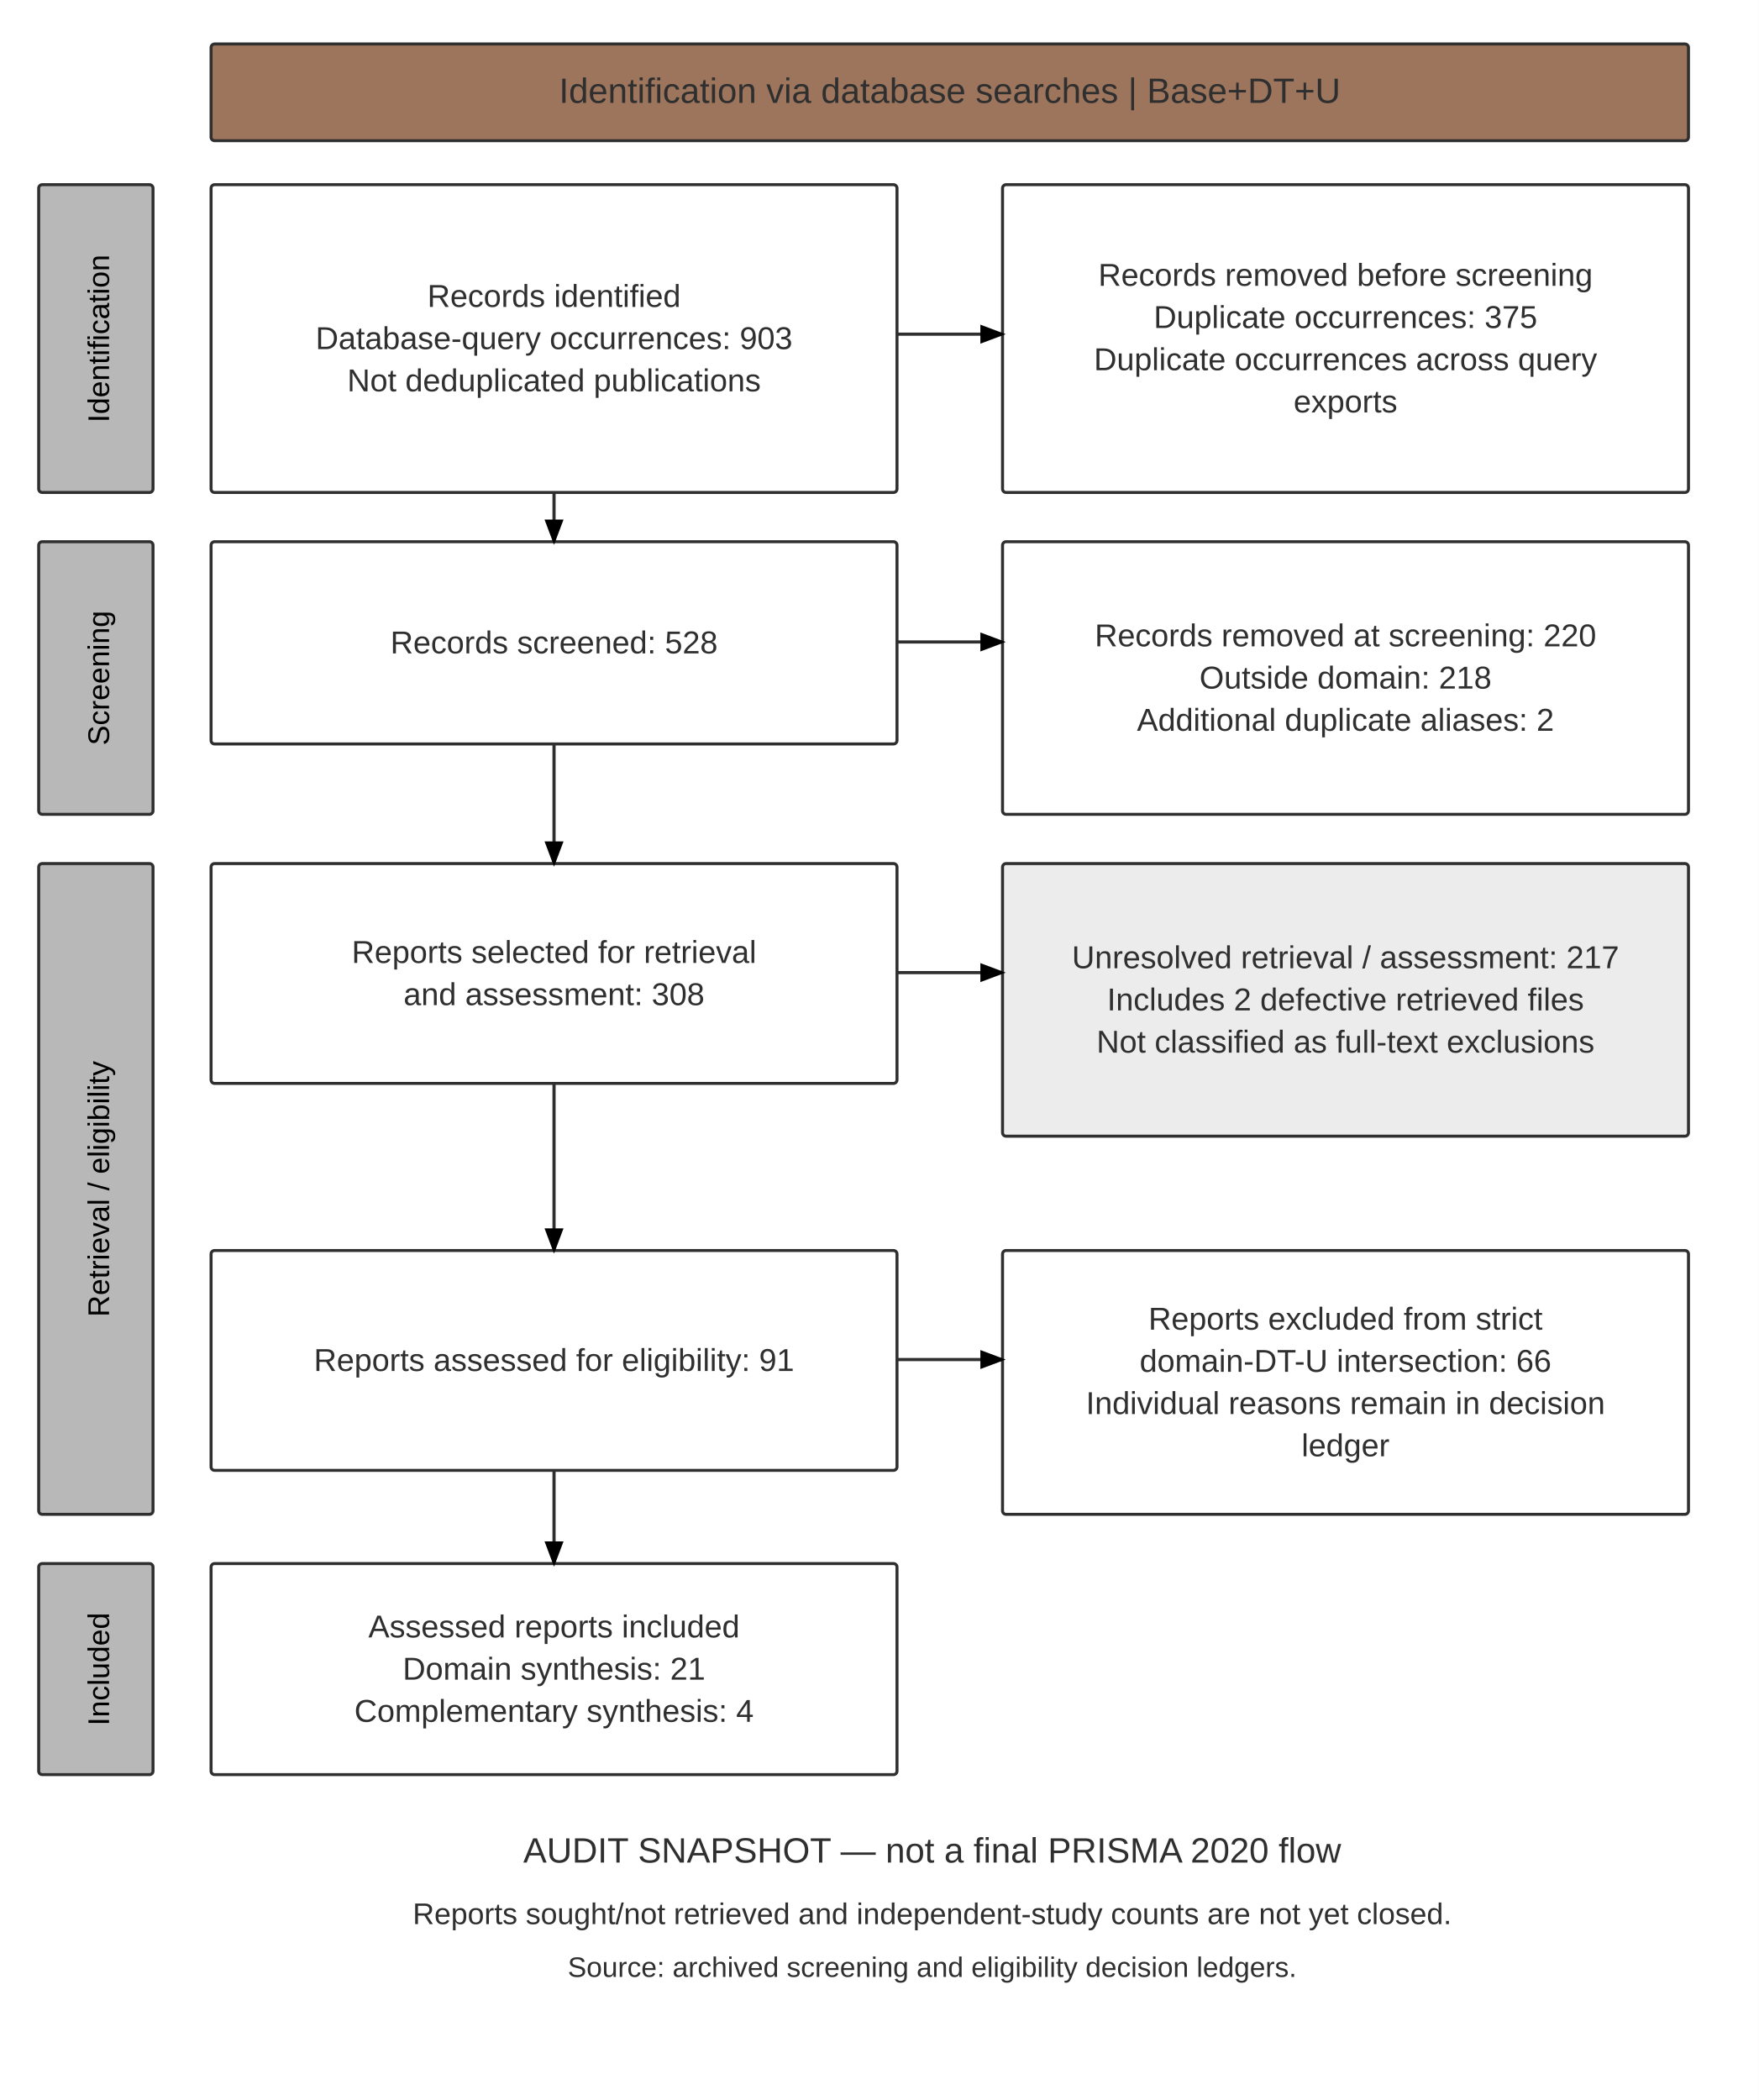
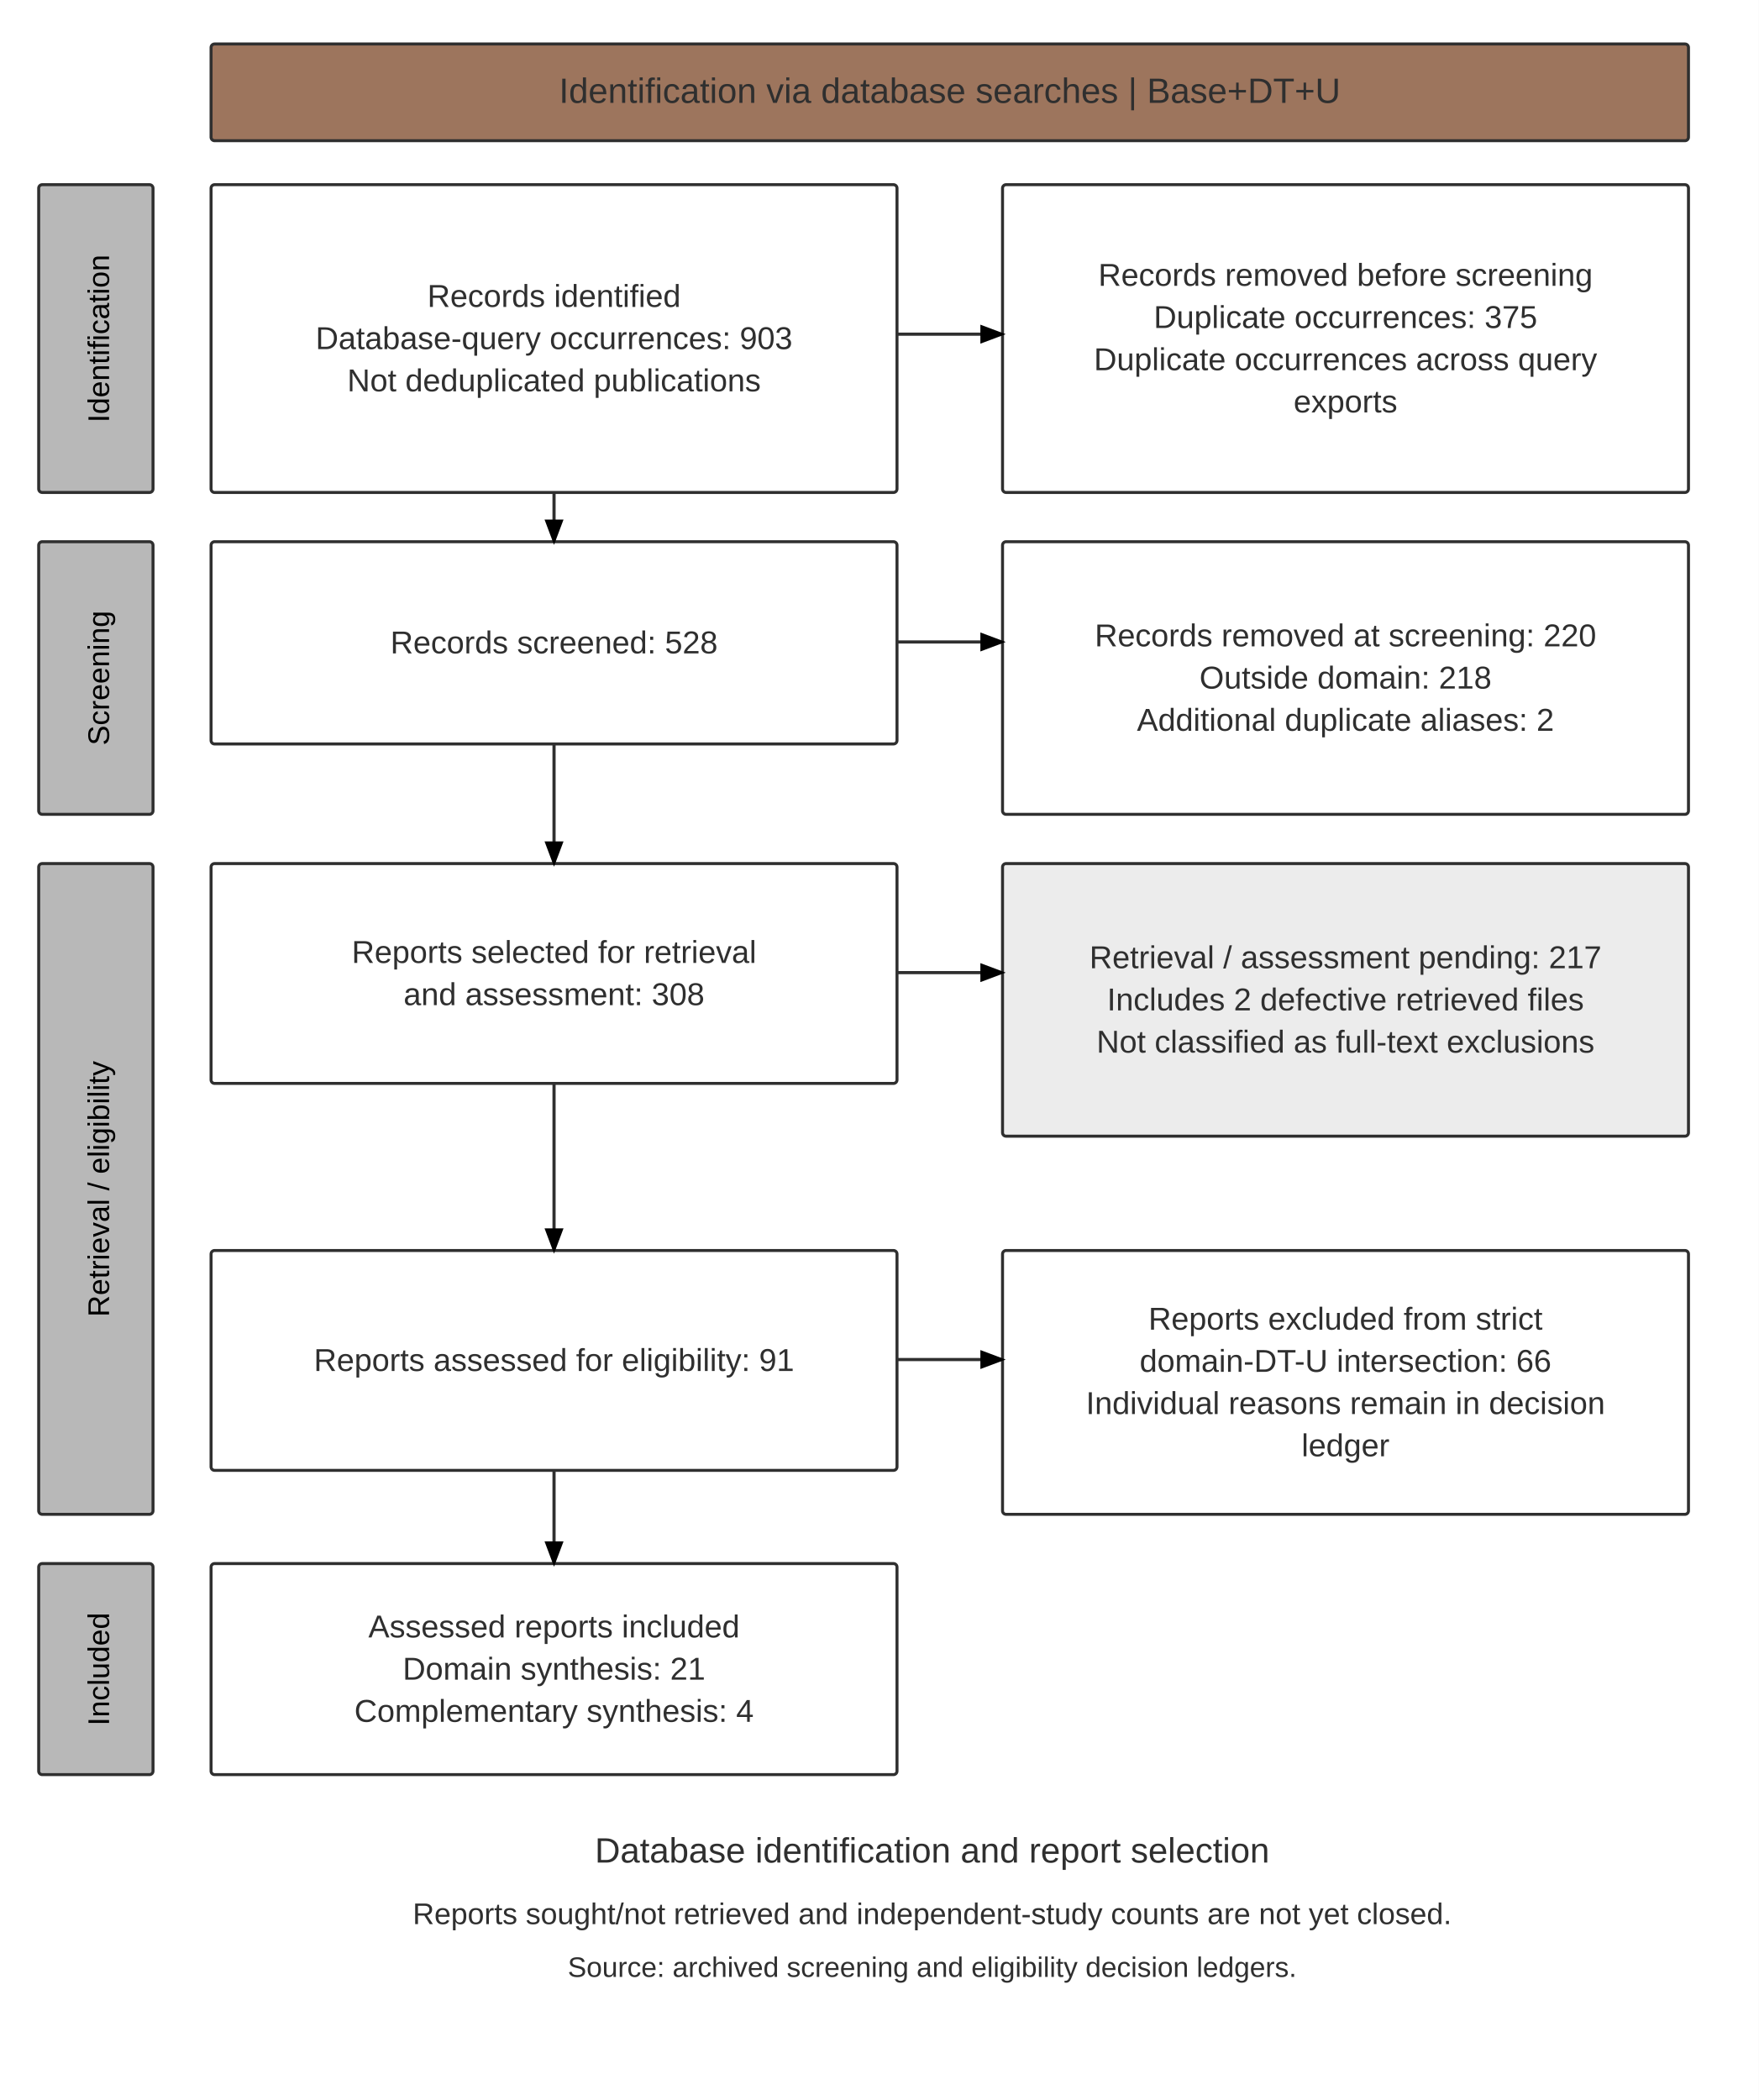
<svg xmlns="http://www.w3.org/2000/svg" width="1000" height="1194.0" viewBox="0 0 1000 1194.0">
  <defs>
    <marker id="a" markerWidth="8" markerHeight="8" refX="7" refY="3" orient="auto">
      <path d="M0,0 L0,6 L8,3 z" />
    </marker>
  </defs>
  <rect width="1000" height="1194.0" fill="white" y="0.0" />
  <rect x="120" y="25.0" width="840" height="55.0" rx="2" fill="#9d755d" stroke="#2f2f2f" stroke-width="1.7" />
  <text x="540.0" y="58.5" text-anchor="middle" font-family="Tahoma,Arial" font-size="20" fill="#2f2f2f">Identification via database searches | Base+DT+U</text>
  <rect x="22" y="105.0" width="65" height="175.0" rx="2" fill="#b8b8b8" stroke="#2f2f2f" stroke-width="1.7" />
  <text transform="translate(62,192.5) rotate(-90)" text-anchor="middle" font-family="Tahoma,Arial" font-size="17">Identification</text>
  <rect x="22" y="308.0" width="65" height="155.0" rx="2" fill="#b8b8b8" stroke="#2f2f2f" stroke-width="1.7" />
  <text transform="translate(62,385.5) rotate(-90)" text-anchor="middle" font-family="Tahoma,Arial" font-size="17">Screening</text>
  <rect x="22" y="491.0" width="65" height="370.0" rx="2" fill="#b8b8b8" stroke="#2f2f2f" stroke-width="1.7" />
  <text transform="translate(62,676.0) rotate(-90)" text-anchor="middle" font-family="Tahoma,Arial" font-size="17">Retrieval / eligibility</text>
  <rect x="22" y="889.0" width="65" height="120.0" rx="2" fill="#b8b8b8" stroke="#2f2f2f" stroke-width="1.7" />
  <text transform="translate(62,949.0) rotate(-90)" text-anchor="middle" font-family="Tahoma,Arial" font-size="17">Included</text>
  <rect x="120" y="105.0" width="390" height="175.0" rx="2" fill="white" stroke="#2f2f2f" stroke-width="1.7" />
  <text x="315.0" y="174.5" text-anchor="middle" font-family="Tahoma,Arial" font-size="18" fill="#2f2f2f">Records identified</text>
  <text x="315.0" y="198.5" text-anchor="middle" font-family="Tahoma,Arial" font-size="18" fill="#2f2f2f">Database-query occurrences: 903</text>
  <text x="315.0" y="222.5" text-anchor="middle" font-family="Tahoma,Arial" font-size="18" fill="#2f2f2f">Not deduplicated publications</text>
  <rect x="570" y="105.0" width="390" height="175.0" rx="2" fill="white" stroke="#2f2f2f" stroke-width="1.7" />
  <text x="765.0" y="162.5" text-anchor="middle" font-family="Tahoma,Arial" font-size="18" fill="#2f2f2f">Records removed before screening</text>
  <text x="765.0" y="186.5" text-anchor="middle" font-family="Tahoma,Arial" font-size="18" fill="#2f2f2f">Duplicate occurrences: 375</text>
  <text x="765.0" y="210.5" text-anchor="middle" font-family="Tahoma,Arial" font-size="18" fill="#2f2f2f">Duplicate occurrences across query</text>
  <text x="765.0" y="234.5" text-anchor="middle" font-family="Tahoma,Arial" font-size="18" fill="#2f2f2f">exports</text>
  <rect x="120" y="308.0" width="390" height="115.0" rx="2" fill="white" stroke="#2f2f2f" stroke-width="1.7" />
  <text x="315.0" y="371.5" text-anchor="middle" font-family="Tahoma,Arial" font-size="18" fill="#2f2f2f">Records screened: 528</text>
  <rect x="570" y="308.0" width="390" height="155.0" rx="2" fill="white" stroke="#2f2f2f" stroke-width="1.7" />
  <text x="765.0" y="367.5" text-anchor="middle" font-family="Tahoma,Arial" font-size="18" fill="#2f2f2f">Records removed at screening: 220</text>
  <text x="765.0" y="391.5" text-anchor="middle" font-family="Tahoma,Arial" font-size="18" fill="#2f2f2f">Outside domain: 218</text>
  <text x="765.0" y="415.5" text-anchor="middle" font-family="Tahoma,Arial" font-size="18" fill="#2f2f2f">Additional duplicate aliases: 2</text>
  <rect x="120" y="491.0" width="390" height="125.0" rx="2" fill="white" stroke="#2f2f2f" stroke-width="1.7" />
  <text x="315.0" y="547.5" text-anchor="middle" font-family="Tahoma,Arial" font-size="18" fill="#2f2f2f">Reports selected for retrieval</text>
  <text x="315.0" y="571.5" text-anchor="middle" font-family="Tahoma,Arial" font-size="18" fill="#2f2f2f">and assessment: 308</text>
  <rect x="570" y="491.0" width="390" height="155.0" rx="2" fill="#ececec" stroke="#2f2f2f" stroke-width="1.7" />
-   <text x="765.0" y="550.5" text-anchor="middle" font-family="Tahoma,Arial" font-size="18" fill="#2f2f2f">Unresolved retrieval / assessment: 217</text>
+   <text x="765.0" y="550.5" text-anchor="middle" font-family="Tahoma,Arial" font-size="18" fill="#2f2f2f">Retrieval / assessment pending: 217</text>
  <text x="765.0" y="574.5" text-anchor="middle" font-family="Tahoma,Arial" font-size="18" fill="#2f2f2f">Includes 2 defective retrieved files</text>
  <text x="765.0" y="598.5" text-anchor="middle" font-family="Tahoma,Arial" font-size="18" fill="#2f2f2f">Not classified as full-text exclusions</text>
  <rect x="120" y="711.0" width="390" height="125.0" rx="2" fill="white" stroke="#2f2f2f" stroke-width="1.7" />
  <text x="315.0" y="779.5" text-anchor="middle" font-family="Tahoma,Arial" font-size="18" fill="#2f2f2f">Reports assessed for eligibility: 91</text>
  <rect x="570" y="711.0" width="390" height="150.0" rx="2" fill="white" stroke="#2f2f2f" stroke-width="1.7" />
  <text x="765.0" y="756.0" text-anchor="middle" font-family="Tahoma,Arial" font-size="18" fill="#2f2f2f">Reports excluded from strict</text>
  <text x="765.0" y="780.0" text-anchor="middle" font-family="Tahoma,Arial" font-size="18" fill="#2f2f2f">domain-DT-U intersection: 66</text>
  <text x="765.0" y="804.0" text-anchor="middle" font-family="Tahoma,Arial" font-size="18" fill="#2f2f2f">Individual reasons remain in decision</text>
  <text x="765.0" y="828.0" text-anchor="middle" font-family="Tahoma,Arial" font-size="18" fill="#2f2f2f">ledger</text>
  <rect x="120" y="889.0" width="390" height="120.0" rx="2" fill="white" stroke="#2f2f2f" stroke-width="1.7" />
  <text x="315.0" y="931.0" text-anchor="middle" font-family="Tahoma,Arial" font-size="18" fill="#2f2f2f">Assessed reports included</text>
  <text x="315.0" y="955.0" text-anchor="middle" font-family="Tahoma,Arial" font-size="18" fill="#2f2f2f">Domain synthesis: 21</text>
  <text x="315.0" y="979.0" text-anchor="middle" font-family="Tahoma,Arial" font-size="18" fill="#2f2f2f">Complementary synthesis: 4</text>
  <path d="M315,280.0 L315,308.0" fill="none" stroke="#2f2f2f" stroke-width="1.8" marker-end="url(#a)" />
  <path d="M315,423.0 L315,491.0" fill="none" stroke="#2f2f2f" stroke-width="1.8" marker-end="url(#a)" />
  <path d="M315,616.0 L315,711.0" fill="none" stroke="#2f2f2f" stroke-width="1.8" marker-end="url(#a)" />
  <path d="M315,836.0 L315,889.0" fill="none" stroke="#2f2f2f" stroke-width="1.8" marker-end="url(#a)" />
  <path d="M510,190.0 L570,190.0" fill="none" stroke="#2f2f2f" stroke-width="1.8" marker-end="url(#a)" />
  <path d="M510,365.0 L570,365.0" fill="none" stroke="#2f2f2f" stroke-width="1.8" marker-end="url(#a)" />
  <path d="M510,553.0 L570,553.0" fill="none" stroke="#2f2f2f" stroke-width="1.8" marker-end="url(#a)" />
  <path d="M510,773.0 L570,773.0" fill="none" stroke="#2f2f2f" stroke-width="1.8" marker-end="url(#a)" />
-   <text x="530" y="1059.0" text-anchor="middle" font-family="Tahoma,Arial" font-size="20" fill="#2f2f2f">AUDIT SNAPSHOT — not a final PRISMA 2020 flow</text>
+   <text x="530" y="1059.0" text-anchor="middle" font-family="Tahoma,Arial" font-size="20" fill="#2f2f2f">Database identification and report selection</text>
  <text x="530" y="1094.0" text-anchor="middle" font-family="Tahoma,Arial" font-size="17" fill="#2f2f2f">Reports sought/not retrieved and independent-study counts are not yet closed.</text>
  <text x="530" y="1124.0" text-anchor="middle" font-family="Tahoma,Arial" font-size="16" fill="#2f2f2f">Source: archived screening and eligibility decision ledgers.</text>
  <style>text,tspan{font-family:"Times New Roman",serif !important}</style>
</svg>
